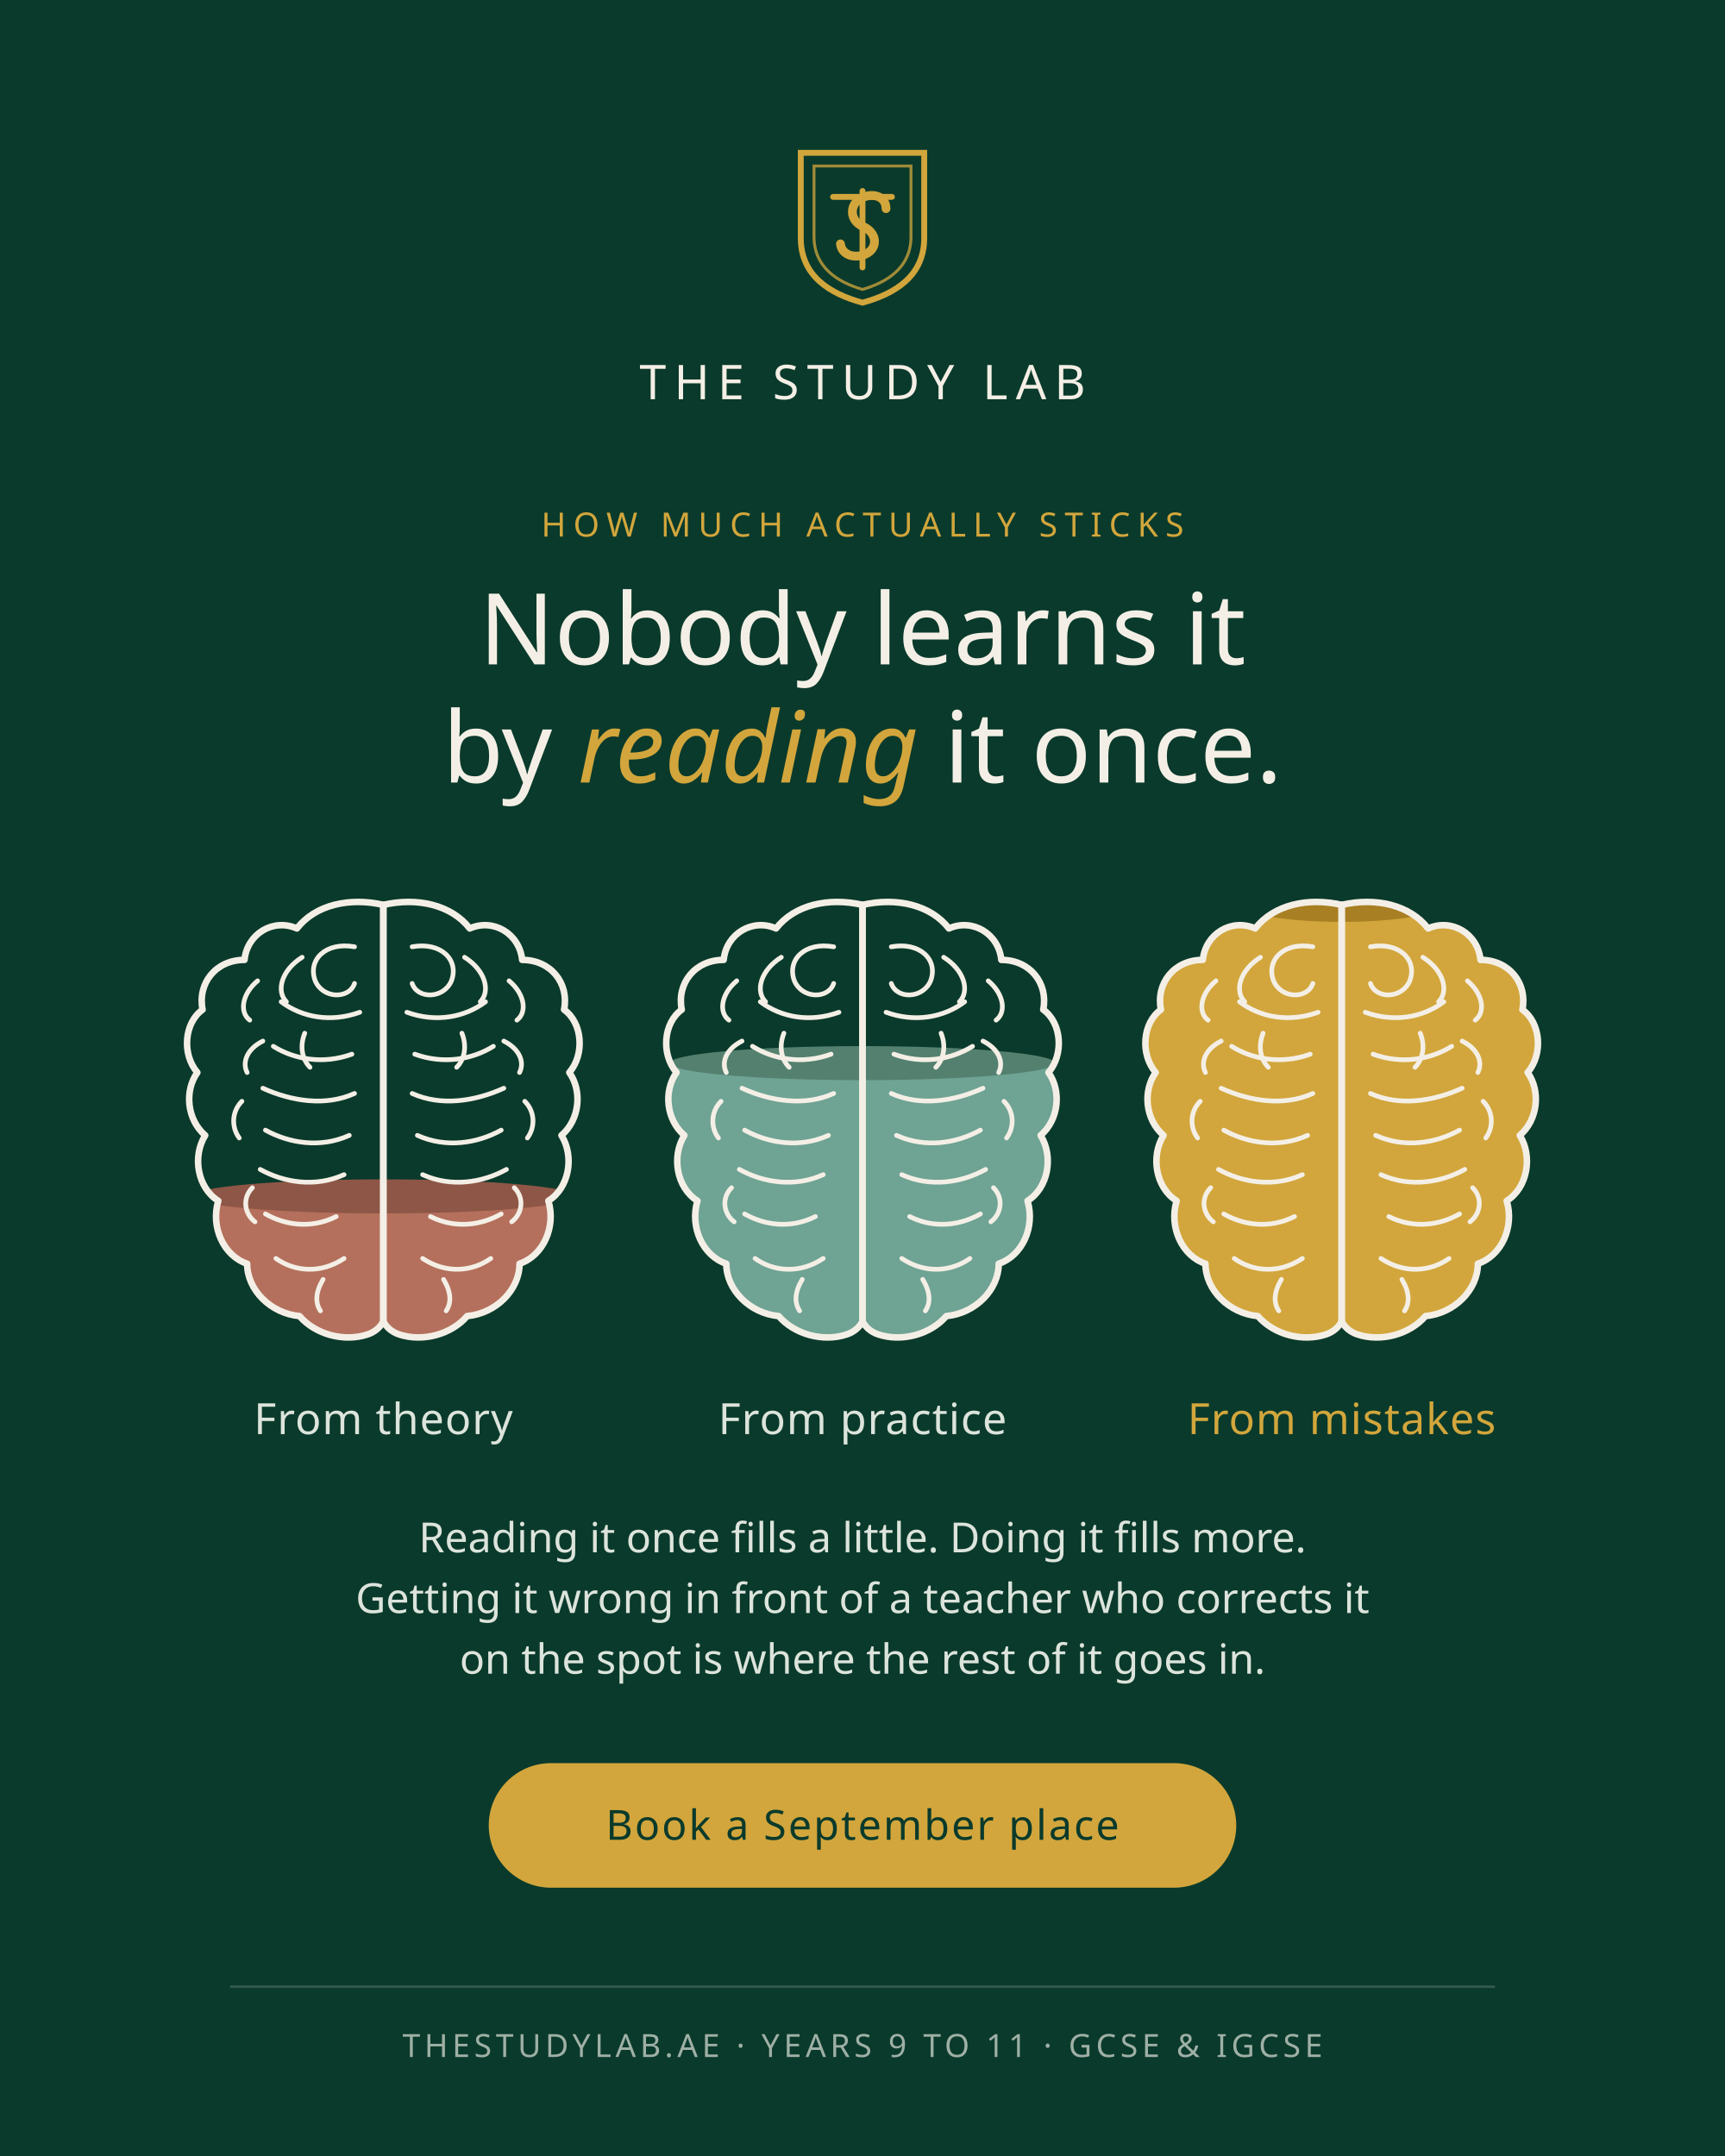
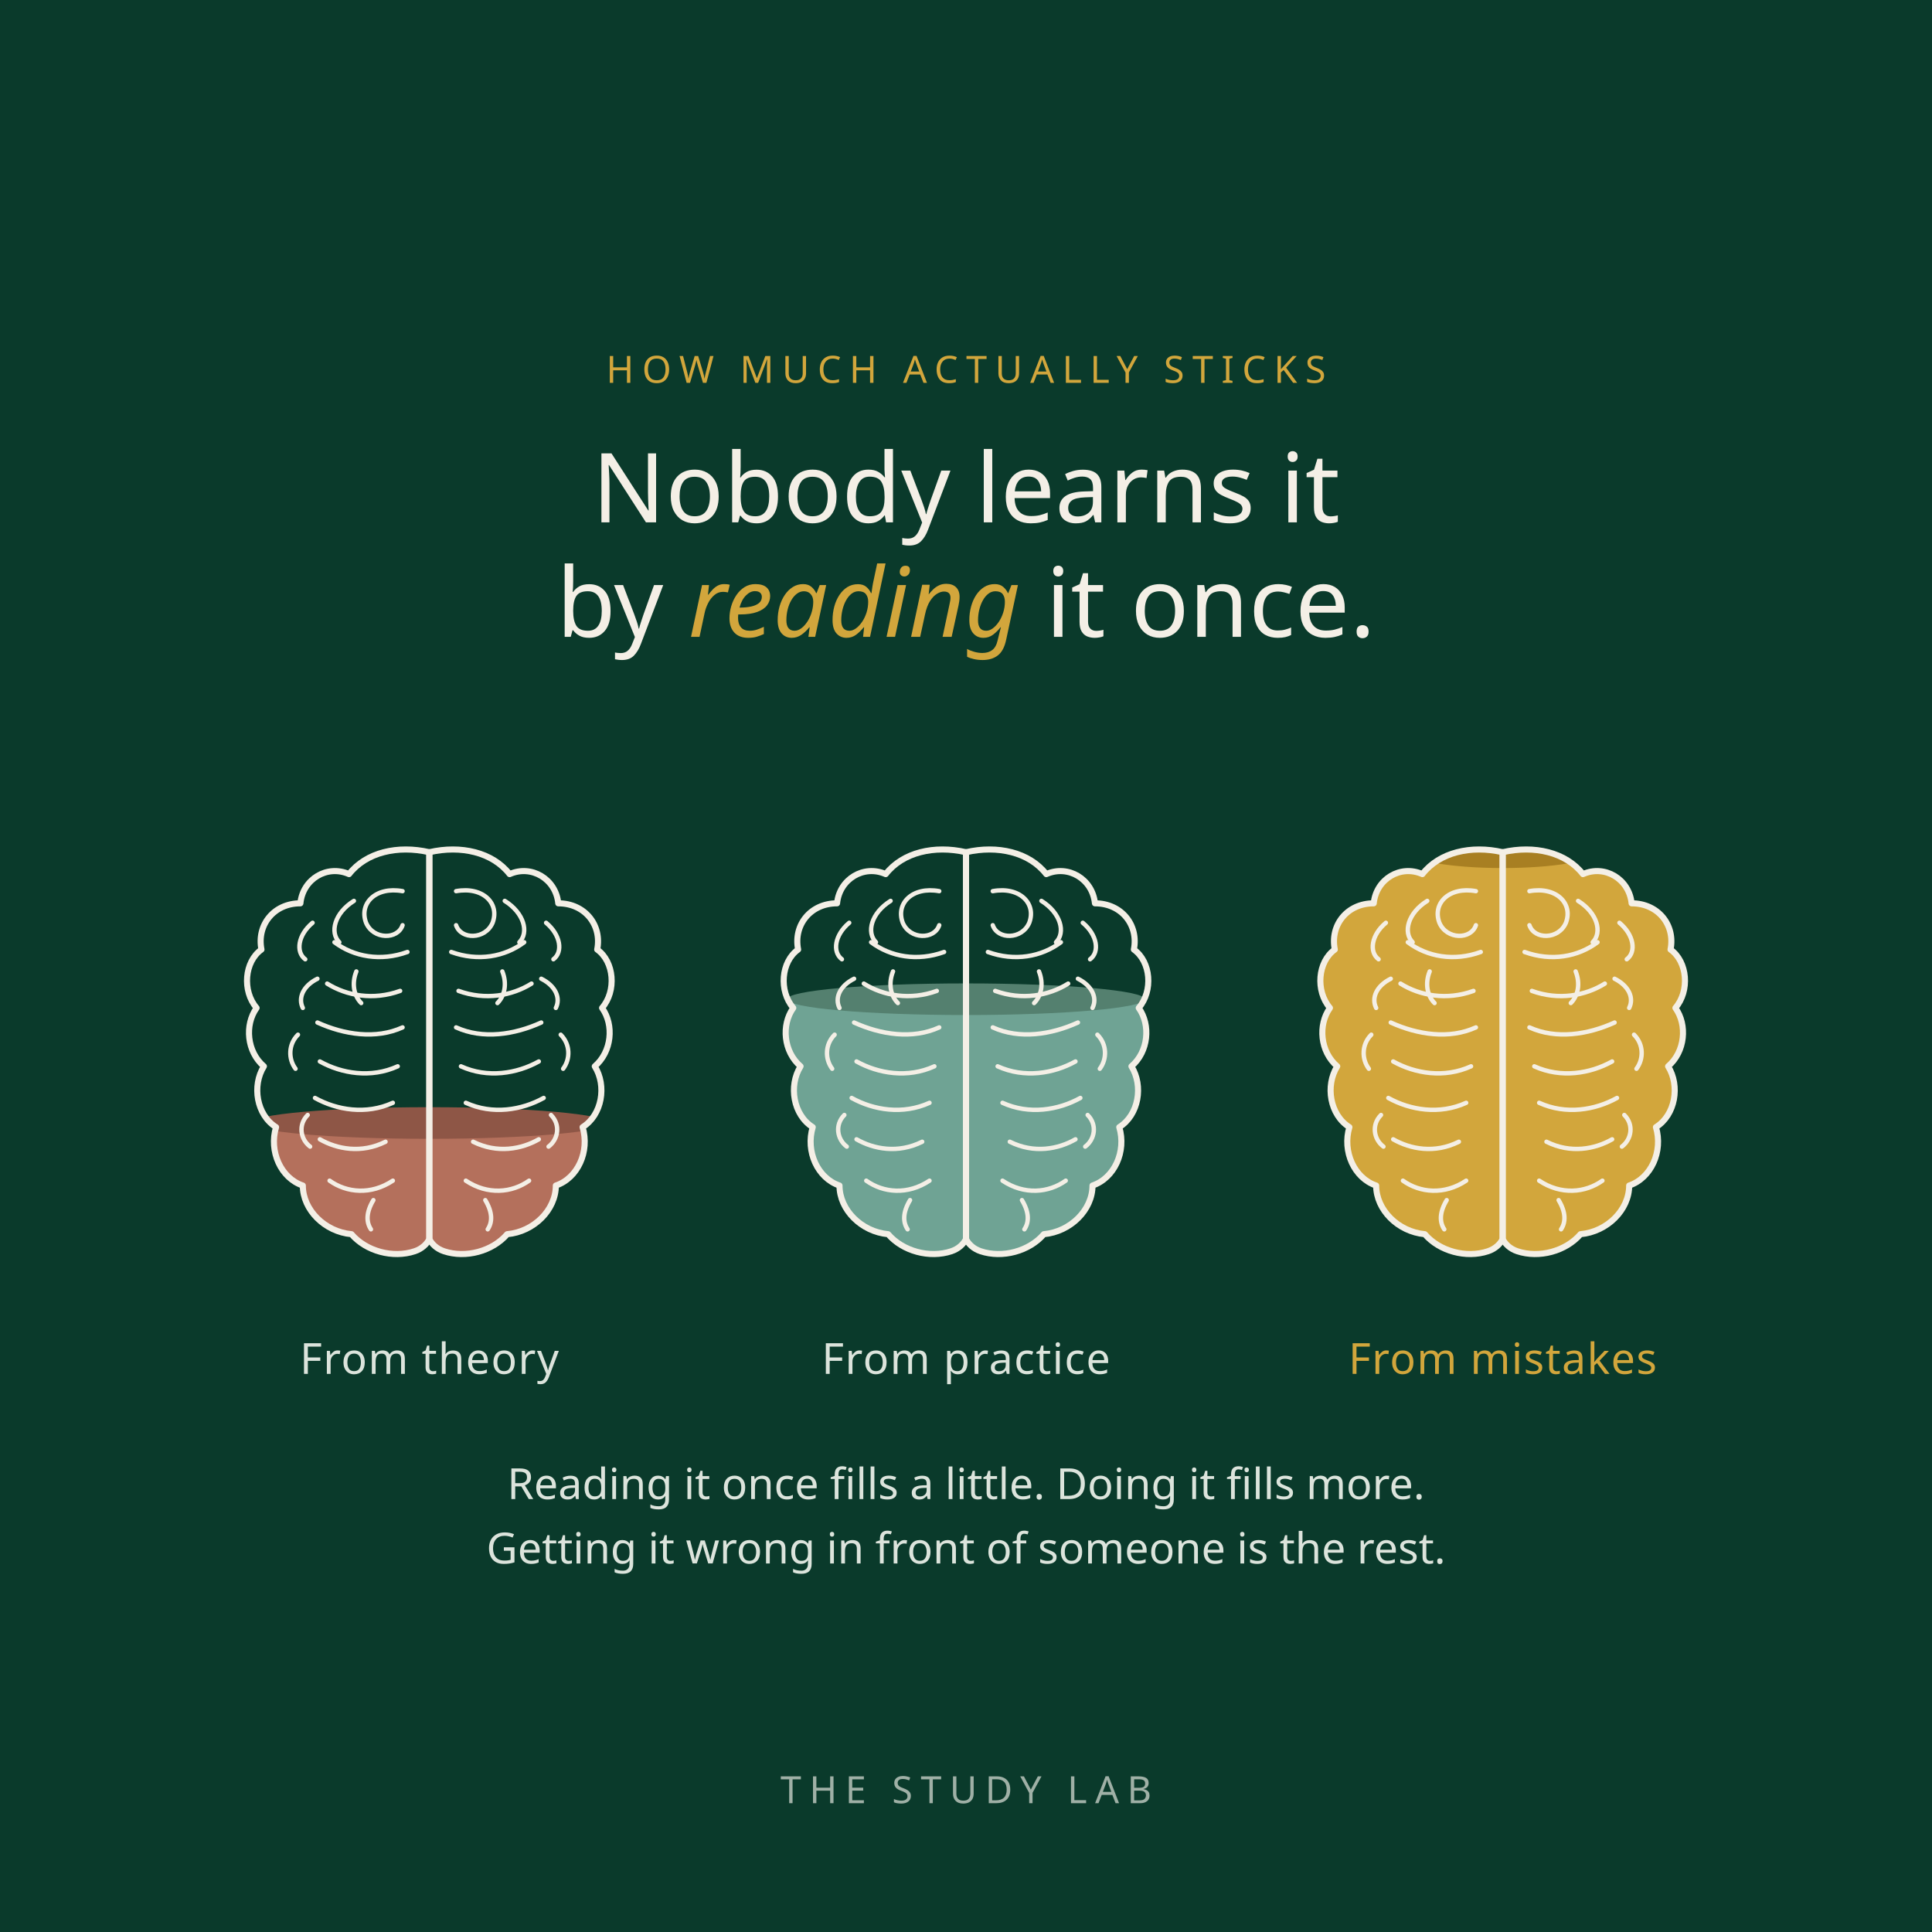
- <svg xmlns="http://www.w3.org/2000/svg" width="1080" height="1350" viewBox="0 0 1080 1350">
-   <rect width="1080" height="1350" fill="#0A3A2B" />
-   <g transform="translate(497.68 92) scale(0.92)">
-     <path d="M 4 4 H 88 V 62 C 88 88 68 100 46 106 C 24 100 4 88 4 62 Z" fill="none" stroke="#D2A63C" stroke-width="4" />
-     <path d="M 13 13 H 79 V 61 C 79 82 63 92 46 97 C 29 92 13 82 13 61 Z" fill="none" stroke="#D2A63C" stroke-width="2" opacity="0.75" />
-     <path d="M 26 34 H 66" stroke="#D2A63C" stroke-width="4" stroke-linecap="round" />
-     <path d="M 46 30 V 82" stroke="#D2A63C" stroke-width="4" stroke-linecap="round" />
-     <path d="M 62 42 C 62 33 52 31 45 35 C 37 39 37 50 46 54 C 56 58 57 69 48 73              C 41 76 32 74 31 66" fill="none" stroke="#D2A63C" stroke-width="6" stroke-linecap="round" />
-   </g>
-   <text x="540" y="250" text-anchor="middle" font-family="Playfair Display" font-size="30" letter-spacing="5" fill="#F4EFE6">THE STUDY LAB</text>
-   <text x="540" y="336" font-family="Jost" font-size="21" font-weight="500" letter-spacing="4.5" fill="#D2A63C" text-anchor="middle">HOW MUCH ACTUALLY STICKS</text>
-   <text x="540" y="416" font-family="Playfair Display" font-size="62" font-weight="400" fill="#F4EFE6" text-anchor="middle">Nobody learns it</text>
-   <text x="540" y="490" font-family="Playfair Display" font-size="62" font-weight="400" fill="#F4EFE6" text-anchor="middle">by <tspan font-style="italic" fill="#D2A63C">reading</tspan> it once.</text>
-   <g transform="translate(240 706) scale(0.82)">
+ <svg xmlns="http://www.w3.org/2000/svg" width="1080" height="1080" viewBox="0 0 1080 1080">
+   <rect width="1080" height="1080" fill="#0A3A2B" />
+   <text x="540" y="214" font-family="Jost" font-size="21" font-weight="500" letter-spacing="4.5" fill="#D2A63C" text-anchor="middle">HOW MUCH ACTUALLY STICKS</text>
+   <text x="540" y="292" font-family="Playfair Display" font-size="54" font-weight="400" fill="#F4EFE6" text-anchor="middle">Nobody learns it</text>
+   <text x="540" y="356" font-family="Playfair Display" font-size="54" font-weight="400" fill="#F4EFE6" text-anchor="middle">by <tspan font-style="italic" fill="#D2A63C">reading</tspan> it once.</text>
+   <g transform="translate(240 592) scale(0.68)">
    <defs>
-       <clipPath id="brain-clip-portrait-0">
+       <clipPath id="brain-clip-square-0">
        <path d="M 0 -170   C 26 -176 52 -170 66 -152   C 84 -160 104 -148 106 -128   C 128 -128 142 -110 138 -90   C 152 -80 154 -56 142 -42   C 152 -28 150 -6 136 6   C 146 22 142 46 126 56   C 132 76 122 98 104 104   C 104 124 86 142 64 144   C 52 158 30 164 12 158   C 6 156 2 152 0 148 Z" />
        <path d="M 0 -170   C -26 -176 -52 -170 -66 -152   C -84 -160 -104 -148 -106 -128   C -128 -128 -142 -110 -138 -90   C -152 -80 -154 -56 -142 -42   C -152 -28 -150 -6 -136 6   C -146 22 -142 46 -126 56   C -132 76 -122 98 -104 104   C -104 124 -86 142 -64 144   C -52 158 -30 164 -12 158   C -6 156 -2 152 0 148 Z" />
      </clipPath>
    </defs>
-     <g clip-path="url(#brain-clip-portrait-0)">
+     <g clip-path="url(#brain-clip-square-0)">
      <rect x="-170" y="52.6" width="340" height="125.4" fill="#B4705C" />
      <ellipse cx="0" cy="52.6" rx="146.4" ry="13" fill="#8E5646" />
    </g>
    <path d="M 0 -170   C 26 -176 52 -170 66 -152   C 84 -160 104 -148 106 -128   C 128 -128 142 -110 138 -90   C 152 -80 154 -56 142 -42   C 152 -28 150 -6 136 6   C 146 22 142 46 126 56   C 132 76 122 98 104 104   C 104 124 86 142 64 144   C 52 158 30 164 12 158   C 6 156 2 152 0 148 Z" fill="none" stroke="#F4EFE6" stroke-width="5" stroke-linecap="round" stroke-linejoin="round" />
    <path d="M 0 -170   C -26 -176 -52 -170 -66 -152   C -84 -160 -104 -148 -106 -128   C -128 -128 -142 -110 -138 -90   C -152 -80 -154 -56 -142 -42   C -152 -28 -150 -6 -136 6   C -146 22 -142 46 -126 56   C -132 76 -122 98 -104 104   C -104 124 -86 142 -64 144   C -52 158 -30 164 -12 158   C -6 156 -2 152 0 148 Z" fill="none" stroke="#F4EFE6" stroke-width="5" stroke-linecap="round" stroke-linejoin="round" />
    <path d="M 22 -138 C 44 -142 58 -128 52 -112 C 46 -98 26 -98 22 -110" fill="none" stroke="#F4EFE6" stroke-width="3.6" stroke-linecap="round" stroke-linejoin="round" />
    <path d="M 62 -130 C 78 -120 82 -104 74 -96" fill="none" stroke="#F4EFE6" stroke-width="3.6" stroke-linecap="round" stroke-linejoin="round" />
    <path d="M 96 -112 C 108 -102 110 -88 102 -82" fill="none" stroke="#F4EFE6" stroke-width="3.6" stroke-linecap="round" stroke-linejoin="round" />
    <path d="M 18 -88 C 40 -80 62 -84 78 -96" fill="none" stroke="#F4EFE6" stroke-width="3.6" stroke-linecap="round" stroke-linejoin="round" />
    <path d="M 92 -66 C 104 -60 108 -50 104 -42" fill="none" stroke="#F4EFE6" stroke-width="3.6" stroke-linecap="round" stroke-linejoin="round" />
    <path d="M 24 -56 C 46 -48 68 -52 84 -62" fill="none" stroke="#F4EFE6" stroke-width="3.6" stroke-linecap="round" stroke-linejoin="round" />
    <path d="M 22 -26 C 44 -16 70 -20 92 -30" fill="none" stroke="#F4EFE6" stroke-width="3.6" stroke-linecap="round" stroke-linejoin="round" />
    <path d="M 108 -20 C 116 -12 116 0 110 8" fill="none" stroke="#F4EFE6" stroke-width="3.6" stroke-linecap="round" stroke-linejoin="round" />
    <path d="M 26 6 C 48 16 72 12 90 2" fill="none" stroke="#F4EFE6" stroke-width="3.6" stroke-linecap="round" stroke-linejoin="round" />
    <path d="M 30 36 C 52 46 76 42 94 32" fill="none" stroke="#F4EFE6" stroke-width="3.6" stroke-linecap="round" stroke-linejoin="round" />
    <path d="M 100 46 C 108 54 106 66 98 72" fill="none" stroke="#F4EFE6" stroke-width="3.6" stroke-linecap="round" stroke-linejoin="round" />
    <path d="M 36 68 C 56 78 76 74 90 66" fill="none" stroke="#F4EFE6" stroke-width="3.6" stroke-linecap="round" stroke-linejoin="round" />
    <path d="M 30 100 C 48 112 68 110 82 100" fill="none" stroke="#F4EFE6" stroke-width="3.6" stroke-linecap="round" stroke-linejoin="round" />
    <path d="M 60 -72 C 64 -62 62 -52 56 -46" fill="none" stroke="#F4EFE6" stroke-width="3.6" stroke-linecap="round" stroke-linejoin="round" />
    <path d="M 46 116 C 52 126 52 134 48 140" fill="none" stroke="#F4EFE6" stroke-width="3.6" stroke-linecap="round" stroke-linejoin="round" />
    <path d="M -22 -138 C -44 -142 -58 -128 -52 -112 C -46 -98 -26 -98 -22 -110" fill="none" stroke="#F4EFE6" stroke-width="3.6" stroke-linecap="round" stroke-linejoin="round" />
    <path d="M -62 -130 C -78 -120 -82 -104 -74 -96" fill="none" stroke="#F4EFE6" stroke-width="3.6" stroke-linecap="round" stroke-linejoin="round" />
    <path d="M -96 -112 C -108 -102 -110 -88 -102 -82" fill="none" stroke="#F4EFE6" stroke-width="3.6" stroke-linecap="round" stroke-linejoin="round" />
    <path d="M -18 -88 C -40 -80 -62 -84 -78 -96" fill="none" stroke="#F4EFE6" stroke-width="3.6" stroke-linecap="round" stroke-linejoin="round" />
    <path d="M -92 -66 C -104 -60 -108 -50 -104 -42" fill="none" stroke="#F4EFE6" stroke-width="3.6" stroke-linecap="round" stroke-linejoin="round" />
    <path d="M -24 -56 C -46 -48 -68 -52 -84 -62" fill="none" stroke="#F4EFE6" stroke-width="3.6" stroke-linecap="round" stroke-linejoin="round" />
    <path d="M -22 -26 C -44 -16 -70 -20 -92 -30" fill="none" stroke="#F4EFE6" stroke-width="3.6" stroke-linecap="round" stroke-linejoin="round" />
    <path d="M -108 -20 C -116 -12 -116 0 -110 8" fill="none" stroke="#F4EFE6" stroke-width="3.6" stroke-linecap="round" stroke-linejoin="round" />
    <path d="M -26 6 C -48 16 -72 12 -90 2" fill="none" stroke="#F4EFE6" stroke-width="3.6" stroke-linecap="round" stroke-linejoin="round" />
    <path d="M -30 36 C -52 46 -76 42 -94 32" fill="none" stroke="#F4EFE6" stroke-width="3.6" stroke-linecap="round" stroke-linejoin="round" />
    <path d="M -100 46 C -108 54 -106 66 -98 72" fill="none" stroke="#F4EFE6" stroke-width="3.6" stroke-linecap="round" stroke-linejoin="round" />
    <path d="M -36 68 C -56 78 -76 74 -90 66" fill="none" stroke="#F4EFE6" stroke-width="3.6" stroke-linecap="round" stroke-linejoin="round" />
    <path d="M -30 100 C -48 112 -68 110 -82 100" fill="none" stroke="#F4EFE6" stroke-width="3.6" stroke-linecap="round" stroke-linejoin="round" />
    <path d="M -60 -72 C -64 -62 -62 -52 -56 -46" fill="none" stroke="#F4EFE6" stroke-width="3.6" stroke-linecap="round" stroke-linejoin="round" />
    <path d="M -46 116 C -52 126 -52 134 -48 140" fill="none" stroke="#F4EFE6" stroke-width="3.6" stroke-linecap="round" stroke-linejoin="round" />
  </g>
-   <text x="240" y="898" font-family="Jost" font-size="27" font-weight="400" letter-spacing="0.6" fill="#DCE4DC" text-anchor="middle">From theory</text>
-   <g transform="translate(540 706) scale(0.82)">
+   <text x="240" y="768" font-family="Jost" font-size="24" font-weight="400" letter-spacing="0.6" fill="#DCE4DC" text-anchor="middle">From theory</text>
+   <g transform="translate(540 592) scale(0.68)">
    <defs>
-       <clipPath id="brain-clip-portrait-1">
+       <clipPath id="brain-clip-square-1">
        <path d="M 0 -170   C 26 -176 52 -170 66 -152   C 84 -160 104 -148 106 -128   C 128 -128 142 -110 138 -90   C 152 -80 154 -56 142 -42   C 152 -28 150 -6 136 6   C 146 22 142 46 126 56   C 132 76 122 98 104 104   C 104 124 86 142 64 144   C 52 158 30 164 12 158   C 6 156 2 152 0 148 Z" />
        <path d="M 0 -170   C -26 -176 -52 -170 -66 -152   C -84 -160 -104 -148 -106 -128   C -128 -128 -142 -110 -138 -90   C -152 -80 -154 -56 -142 -42   C -152 -28 -150 -6 -136 6   C -146 22 -142 46 -126 56   C -132 76 -122 98 -104 104   C -104 124 -86 142 -64 144   C -52 158 -30 164 -12 158   C -6 156 -2 152 0 148 Z" />
      </clipPath>
    </defs>
-     <g clip-path="url(#brain-clip-portrait-1)">
+     <g clip-path="url(#brain-clip-square-1)">
      <rect x="-170" y="-49.16" width="340" height="227.16" fill="#6FA394" />
      <ellipse cx="0" cy="-49.16" rx="147.1" ry="13" fill="#54806F" />
    </g>
    <path d="M 0 -170   C 26 -176 52 -170 66 -152   C 84 -160 104 -148 106 -128   C 128 -128 142 -110 138 -90   C 152 -80 154 -56 142 -42   C 152 -28 150 -6 136 6   C 146 22 142 46 126 56   C 132 76 122 98 104 104   C 104 124 86 142 64 144   C 52 158 30 164 12 158   C 6 156 2 152 0 148 Z" fill="none" stroke="#F4EFE6" stroke-width="5" stroke-linecap="round" stroke-linejoin="round" />
    <path d="M 0 -170   C -26 -176 -52 -170 -66 -152   C -84 -160 -104 -148 -106 -128   C -128 -128 -142 -110 -138 -90   C -152 -80 -154 -56 -142 -42   C -152 -28 -150 -6 -136 6   C -146 22 -142 46 -126 56   C -132 76 -122 98 -104 104   C -104 124 -86 142 -64 144   C -52 158 -30 164 -12 158   C -6 156 -2 152 0 148 Z" fill="none" stroke="#F4EFE6" stroke-width="5" stroke-linecap="round" stroke-linejoin="round" />
    <path d="M 22 -138 C 44 -142 58 -128 52 -112 C 46 -98 26 -98 22 -110" fill="none" stroke="#F4EFE6" stroke-width="3.6" stroke-linecap="round" stroke-linejoin="round" />
    <path d="M 62 -130 C 78 -120 82 -104 74 -96" fill="none" stroke="#F4EFE6" stroke-width="3.6" stroke-linecap="round" stroke-linejoin="round" />
    <path d="M 96 -112 C 108 -102 110 -88 102 -82" fill="none" stroke="#F4EFE6" stroke-width="3.6" stroke-linecap="round" stroke-linejoin="round" />
    <path d="M 18 -88 C 40 -80 62 -84 78 -96" fill="none" stroke="#F4EFE6" stroke-width="3.6" stroke-linecap="round" stroke-linejoin="round" />
    <path d="M 92 -66 C 104 -60 108 -50 104 -42" fill="none" stroke="#F4EFE6" stroke-width="3.6" stroke-linecap="round" stroke-linejoin="round" />
    <path d="M 24 -56 C 46 -48 68 -52 84 -62" fill="none" stroke="#F4EFE6" stroke-width="3.6" stroke-linecap="round" stroke-linejoin="round" />
    <path d="M 22 -26 C 44 -16 70 -20 92 -30" fill="none" stroke="#F4EFE6" stroke-width="3.6" stroke-linecap="round" stroke-linejoin="round" />
    <path d="M 108 -20 C 116 -12 116 0 110 8" fill="none" stroke="#F4EFE6" stroke-width="3.6" stroke-linecap="round" stroke-linejoin="round" />
    <path d="M 26 6 C 48 16 72 12 90 2" fill="none" stroke="#F4EFE6" stroke-width="3.6" stroke-linecap="round" stroke-linejoin="round" />
    <path d="M 30 36 C 52 46 76 42 94 32" fill="none" stroke="#F4EFE6" stroke-width="3.6" stroke-linecap="round" stroke-linejoin="round" />
    <path d="M 100 46 C 108 54 106 66 98 72" fill="none" stroke="#F4EFE6" stroke-width="3.6" stroke-linecap="round" stroke-linejoin="round" />
    <path d="M 36 68 C 56 78 76 74 90 66" fill="none" stroke="#F4EFE6" stroke-width="3.6" stroke-linecap="round" stroke-linejoin="round" />
    <path d="M 30 100 C 48 112 68 110 82 100" fill="none" stroke="#F4EFE6" stroke-width="3.6" stroke-linecap="round" stroke-linejoin="round" />
    <path d="M 60 -72 C 64 -62 62 -52 56 -46" fill="none" stroke="#F4EFE6" stroke-width="3.6" stroke-linecap="round" stroke-linejoin="round" />
    <path d="M 46 116 C 52 126 52 134 48 140" fill="none" stroke="#F4EFE6" stroke-width="3.6" stroke-linecap="round" stroke-linejoin="round" />
    <path d="M -22 -138 C -44 -142 -58 -128 -52 -112 C -46 -98 -26 -98 -22 -110" fill="none" stroke="#F4EFE6" stroke-width="3.6" stroke-linecap="round" stroke-linejoin="round" />
    <path d="M -62 -130 C -78 -120 -82 -104 -74 -96" fill="none" stroke="#F4EFE6" stroke-width="3.6" stroke-linecap="round" stroke-linejoin="round" />
    <path d="M -96 -112 C -108 -102 -110 -88 -102 -82" fill="none" stroke="#F4EFE6" stroke-width="3.6" stroke-linecap="round" stroke-linejoin="round" />
    <path d="M -18 -88 C -40 -80 -62 -84 -78 -96" fill="none" stroke="#F4EFE6" stroke-width="3.6" stroke-linecap="round" stroke-linejoin="round" />
    <path d="M -92 -66 C -104 -60 -108 -50 -104 -42" fill="none" stroke="#F4EFE6" stroke-width="3.6" stroke-linecap="round" stroke-linejoin="round" />
    <path d="M -24 -56 C -46 -48 -68 -52 -84 -62" fill="none" stroke="#F4EFE6" stroke-width="3.6" stroke-linecap="round" stroke-linejoin="round" />
    <path d="M -22 -26 C -44 -16 -70 -20 -92 -30" fill="none" stroke="#F4EFE6" stroke-width="3.6" stroke-linecap="round" stroke-linejoin="round" />
    <path d="M -108 -20 C -116 -12 -116 0 -110 8" fill="none" stroke="#F4EFE6" stroke-width="3.6" stroke-linecap="round" stroke-linejoin="round" />
    <path d="M -26 6 C -48 16 -72 12 -90 2" fill="none" stroke="#F4EFE6" stroke-width="3.6" stroke-linecap="round" stroke-linejoin="round" />
    <path d="M -30 36 C -52 46 -76 42 -94 32" fill="none" stroke="#F4EFE6" stroke-width="3.6" stroke-linecap="round" stroke-linejoin="round" />
    <path d="M -100 46 C -108 54 -106 66 -98 72" fill="none" stroke="#F4EFE6" stroke-width="3.6" stroke-linecap="round" stroke-linejoin="round" />
    <path d="M -36 68 C -56 78 -76 74 -90 66" fill="none" stroke="#F4EFE6" stroke-width="3.6" stroke-linecap="round" stroke-linejoin="round" />
    <path d="M -30 100 C -48 112 -68 110 -82 100" fill="none" stroke="#F4EFE6" stroke-width="3.6" stroke-linecap="round" stroke-linejoin="round" />
    <path d="M -60 -72 C -64 -62 -62 -52 -56 -46" fill="none" stroke="#F4EFE6" stroke-width="3.6" stroke-linecap="round" stroke-linejoin="round" />
    <path d="M -46 116 C -52 126 -52 134 -48 140" fill="none" stroke="#F4EFE6" stroke-width="3.6" stroke-linecap="round" stroke-linejoin="round" />
  </g>
-   <text x="540" y="898" font-family="Jost" font-size="27" font-weight="400" letter-spacing="0.6" fill="#DCE4DC" text-anchor="middle">From practice</text>
-   <g transform="translate(840 706) scale(0.82)">
+   <text x="540" y="768" font-family="Jost" font-size="24" font-weight="400" letter-spacing="0.6" fill="#DCE4DC" text-anchor="middle">From practice</text>
+   <g transform="translate(840 592) scale(0.68)">
    <defs>
-       <clipPath id="brain-clip-portrait-2">
+       <clipPath id="brain-clip-square-2">
        <path d="M 0 -170   C 26 -176 52 -170 66 -152   C 84 -160 104 -148 106 -128   C 128 -128 142 -110 138 -90   C 152 -80 154 -56 142 -42   C 152 -28 150 -6 136 6   C 146 22 142 46 126 56   C 132 76 122 98 104 104   C 104 124 86 142 64 144   C 52 158 30 164 12 158   C 6 156 2 152 0 148 Z" />
        <path d="M 0 -170   C -26 -176 -52 -170 -66 -152   C -84 -160 -104 -148 -106 -128   C -128 -128 -142 -110 -138 -90   C -152 -80 -154 -56 -142 -42   C -152 -28 -150 -6 -136 6   C -146 22 -142 46 -126 56   C -132 76 -122 98 -104 104   C -104 124 -86 142 -64 144   C -52 158 -30 164 -12 158   C -6 156 -2 152 0 148 Z" />
      </clipPath>
    </defs>
-     <g clip-path="url(#brain-clip-portrait-2)">
+     <g clip-path="url(#brain-clip-square-2)">
      <rect x="-170" y="-170" width="340" height="348" fill="#D2A63C" />
      <ellipse cx="0" cy="-170" rx="75.7" ry="13" fill="#A87F22" />
    </g>
    <path d="M 0 -170   C 26 -176 52 -170 66 -152   C 84 -160 104 -148 106 -128   C 128 -128 142 -110 138 -90   C 152 -80 154 -56 142 -42   C 152 -28 150 -6 136 6   C 146 22 142 46 126 56   C 132 76 122 98 104 104   C 104 124 86 142 64 144   C 52 158 30 164 12 158   C 6 156 2 152 0 148 Z" fill="none" stroke="#F4EFE6" stroke-width="5" stroke-linecap="round" stroke-linejoin="round" />
    <path d="M 0 -170   C -26 -176 -52 -170 -66 -152   C -84 -160 -104 -148 -106 -128   C -128 -128 -142 -110 -138 -90   C -152 -80 -154 -56 -142 -42   C -152 -28 -150 -6 -136 6   C -146 22 -142 46 -126 56   C -132 76 -122 98 -104 104   C -104 124 -86 142 -64 144   C -52 158 -30 164 -12 158   C -6 156 -2 152 0 148 Z" fill="none" stroke="#F4EFE6" stroke-width="5" stroke-linecap="round" stroke-linejoin="round" />
    <path d="M 22 -138 C 44 -142 58 -128 52 -112 C 46 -98 26 -98 22 -110" fill="none" stroke="#F4EFE6" stroke-width="3.6" stroke-linecap="round" stroke-linejoin="round" />
    <path d="M 62 -130 C 78 -120 82 -104 74 -96" fill="none" stroke="#F4EFE6" stroke-width="3.6" stroke-linecap="round" stroke-linejoin="round" />
    <path d="M 96 -112 C 108 -102 110 -88 102 -82" fill="none" stroke="#F4EFE6" stroke-width="3.6" stroke-linecap="round" stroke-linejoin="round" />
    <path d="M 18 -88 C 40 -80 62 -84 78 -96" fill="none" stroke="#F4EFE6" stroke-width="3.6" stroke-linecap="round" stroke-linejoin="round" />
    <path d="M 92 -66 C 104 -60 108 -50 104 -42" fill="none" stroke="#F4EFE6" stroke-width="3.6" stroke-linecap="round" stroke-linejoin="round" />
    <path d="M 24 -56 C 46 -48 68 -52 84 -62" fill="none" stroke="#F4EFE6" stroke-width="3.6" stroke-linecap="round" stroke-linejoin="round" />
    <path d="M 22 -26 C 44 -16 70 -20 92 -30" fill="none" stroke="#F4EFE6" stroke-width="3.6" stroke-linecap="round" stroke-linejoin="round" />
    <path d="M 108 -20 C 116 -12 116 0 110 8" fill="none" stroke="#F4EFE6" stroke-width="3.6" stroke-linecap="round" stroke-linejoin="round" />
    <path d="M 26 6 C 48 16 72 12 90 2" fill="none" stroke="#F4EFE6" stroke-width="3.6" stroke-linecap="round" stroke-linejoin="round" />
    <path d="M 30 36 C 52 46 76 42 94 32" fill="none" stroke="#F4EFE6" stroke-width="3.6" stroke-linecap="round" stroke-linejoin="round" />
    <path d="M 100 46 C 108 54 106 66 98 72" fill="none" stroke="#F4EFE6" stroke-width="3.6" stroke-linecap="round" stroke-linejoin="round" />
    <path d="M 36 68 C 56 78 76 74 90 66" fill="none" stroke="#F4EFE6" stroke-width="3.6" stroke-linecap="round" stroke-linejoin="round" />
    <path d="M 30 100 C 48 112 68 110 82 100" fill="none" stroke="#F4EFE6" stroke-width="3.6" stroke-linecap="round" stroke-linejoin="round" />
    <path d="M 60 -72 C 64 -62 62 -52 56 -46" fill="none" stroke="#F4EFE6" stroke-width="3.6" stroke-linecap="round" stroke-linejoin="round" />
    <path d="M 46 116 C 52 126 52 134 48 140" fill="none" stroke="#F4EFE6" stroke-width="3.6" stroke-linecap="round" stroke-linejoin="round" />
    <path d="M -22 -138 C -44 -142 -58 -128 -52 -112 C -46 -98 -26 -98 -22 -110" fill="none" stroke="#F4EFE6" stroke-width="3.6" stroke-linecap="round" stroke-linejoin="round" />
    <path d="M -62 -130 C -78 -120 -82 -104 -74 -96" fill="none" stroke="#F4EFE6" stroke-width="3.6" stroke-linecap="round" stroke-linejoin="round" />
    <path d="M -96 -112 C -108 -102 -110 -88 -102 -82" fill="none" stroke="#F4EFE6" stroke-width="3.6" stroke-linecap="round" stroke-linejoin="round" />
    <path d="M -18 -88 C -40 -80 -62 -84 -78 -96" fill="none" stroke="#F4EFE6" stroke-width="3.6" stroke-linecap="round" stroke-linejoin="round" />
    <path d="M -92 -66 C -104 -60 -108 -50 -104 -42" fill="none" stroke="#F4EFE6" stroke-width="3.6" stroke-linecap="round" stroke-linejoin="round" />
    <path d="M -24 -56 C -46 -48 -68 -52 -84 -62" fill="none" stroke="#F4EFE6" stroke-width="3.6" stroke-linecap="round" stroke-linejoin="round" />
    <path d="M -22 -26 C -44 -16 -70 -20 -92 -30" fill="none" stroke="#F4EFE6" stroke-width="3.6" stroke-linecap="round" stroke-linejoin="round" />
    <path d="M -108 -20 C -116 -12 -116 0 -110 8" fill="none" stroke="#F4EFE6" stroke-width="3.6" stroke-linecap="round" stroke-linejoin="round" />
    <path d="M -26 6 C -48 16 -72 12 -90 2" fill="none" stroke="#F4EFE6" stroke-width="3.6" stroke-linecap="round" stroke-linejoin="round" />
    <path d="M -30 36 C -52 46 -76 42 -94 32" fill="none" stroke="#F4EFE6" stroke-width="3.6" stroke-linecap="round" stroke-linejoin="round" />
    <path d="M -100 46 C -108 54 -106 66 -98 72" fill="none" stroke="#F4EFE6" stroke-width="3.6" stroke-linecap="round" stroke-linejoin="round" />
    <path d="M -36 68 C -56 78 -76 74 -90 66" fill="none" stroke="#F4EFE6" stroke-width="3.6" stroke-linecap="round" stroke-linejoin="round" />
    <path d="M -30 100 C -48 112 -68 110 -82 100" fill="none" stroke="#F4EFE6" stroke-width="3.6" stroke-linecap="round" stroke-linejoin="round" />
    <path d="M -60 -72 C -64 -62 -62 -52 -56 -46" fill="none" stroke="#F4EFE6" stroke-width="3.6" stroke-linecap="round" stroke-linejoin="round" />
    <path d="M -46 116 C -52 126 -52 134 -48 140" fill="none" stroke="#F4EFE6" stroke-width="3.6" stroke-linecap="round" stroke-linejoin="round" />
  </g>
-   <text x="840" y="898" font-family="Jost" font-size="27" font-weight="400" letter-spacing="0.6" fill="#D2A63C" text-anchor="middle">From mistakes</text>
-   <text x="540" y="972" font-family="Jost" font-size="26" font-weight="300" fill="#DCE4DC" text-anchor="middle">Reading it once fills a little. Doing it fills more.</text>
-   <text x="540" y="1010" font-family="Jost" font-size="26" font-weight="300" fill="#DCE4DC" text-anchor="middle">Getting it wrong in front of a teacher who corrects it</text>
-   <text x="540" y="1048" font-family="Jost" font-size="26" font-weight="300" fill="#DCE4DC" text-anchor="middle">on the spot is where the rest of it goes in.</text>
-   <rect x="306" y="1104" width="468" height="78" rx="39" fill="#D2A63C" />
-   <text x="540" y="1152" text-anchor="middle" font-family="Jost" font-size="26" font-weight="500" letter-spacing="1.2" fill="#0A3A2B">Book a September place</text>
-   <line x1="144" y1="1244" x2="936" y2="1244" stroke="rgba(159, 176, 166, 0.28)" stroke-width="1.5" />
-   <text x="540" y="1288" font-family="Jost" font-size="20" font-weight="400" letter-spacing="2.6" fill="#9FB0A6" text-anchor="middle">THESTUDYLAB.AE · YEARS 9 TO 11 · GCSE &amp; IGCSE</text>
+   <text x="840" y="768" font-family="Jost" font-size="24" font-weight="400" letter-spacing="0.6" fill="#D2A63C" text-anchor="middle">From mistakes</text>
+   <text x="540" y="838" font-family="Jost" font-size="24" font-weight="300" fill="#DCE4DC" text-anchor="middle">Reading it once fills a little. Doing it fills more.</text>
+   <text x="540" y="874" font-family="Jost" font-size="24" font-weight="300" fill="#DCE4DC" text-anchor="middle">Getting it wrong in front of someone is the rest.</text>
+   <text x="540" y="1008" text-anchor="middle" font-family="Playfair Display" font-size="21" letter-spacing="4.5" fill="#9FB0A6">THE STUDY LAB</text>
</svg>
